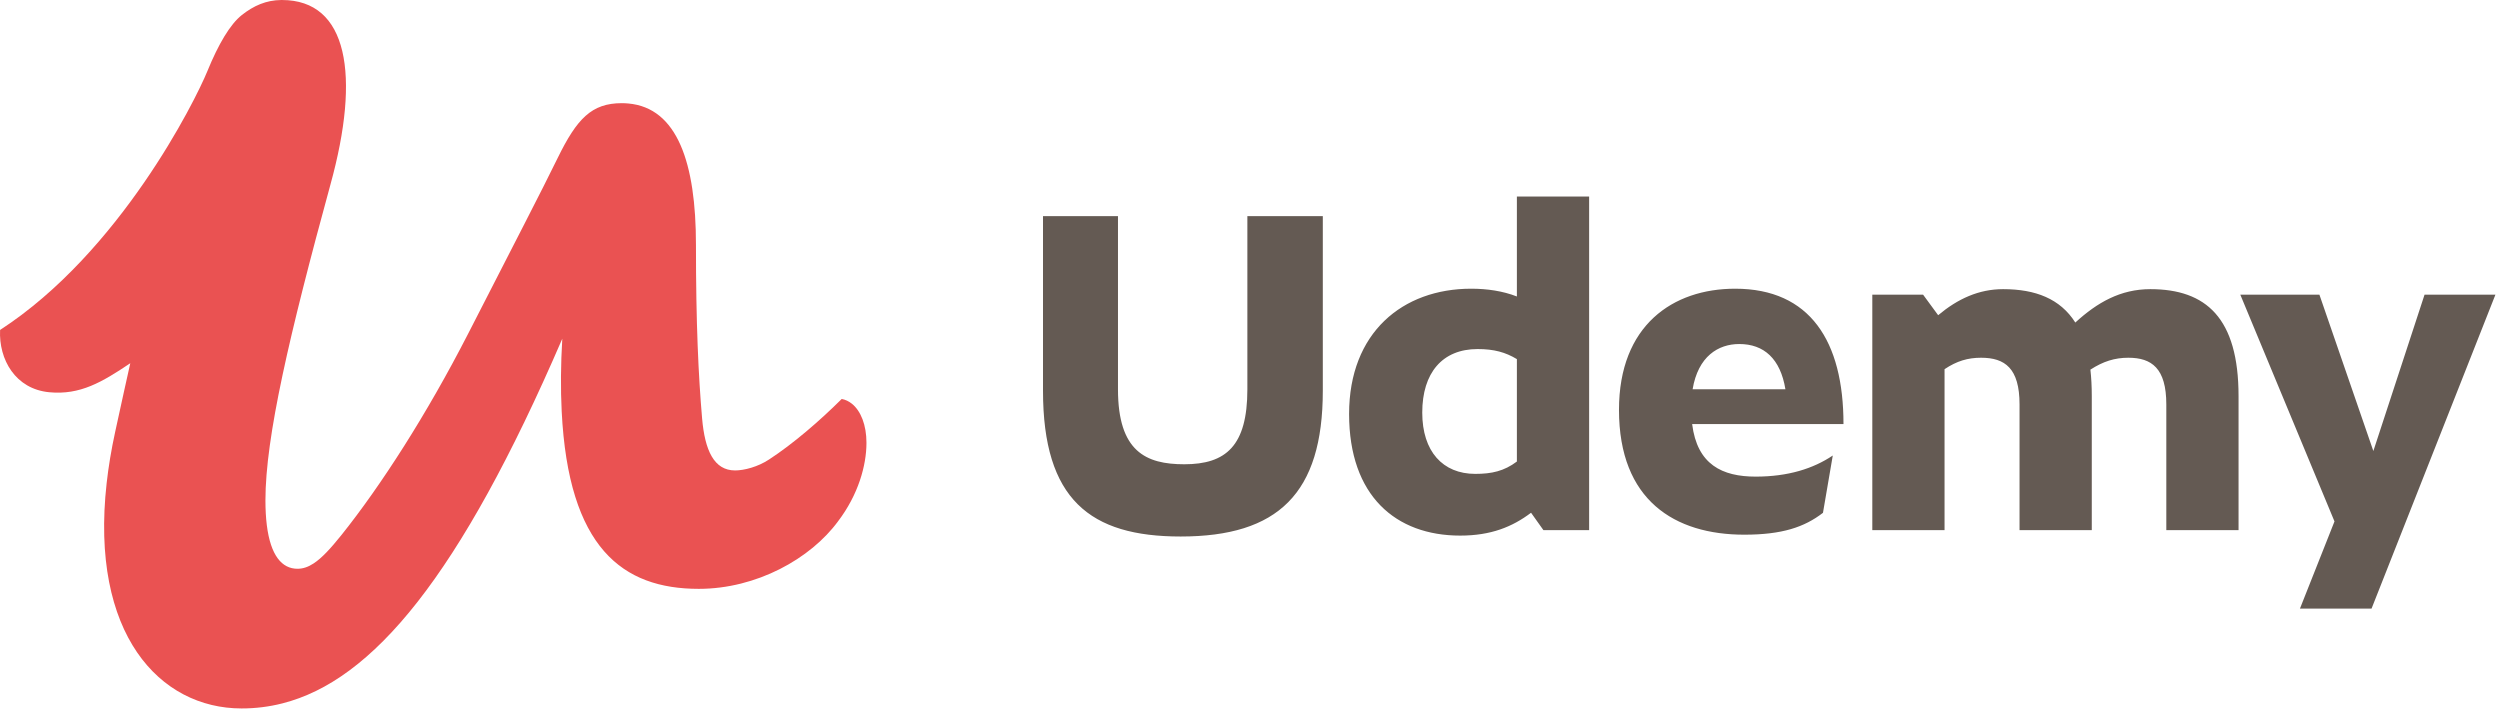
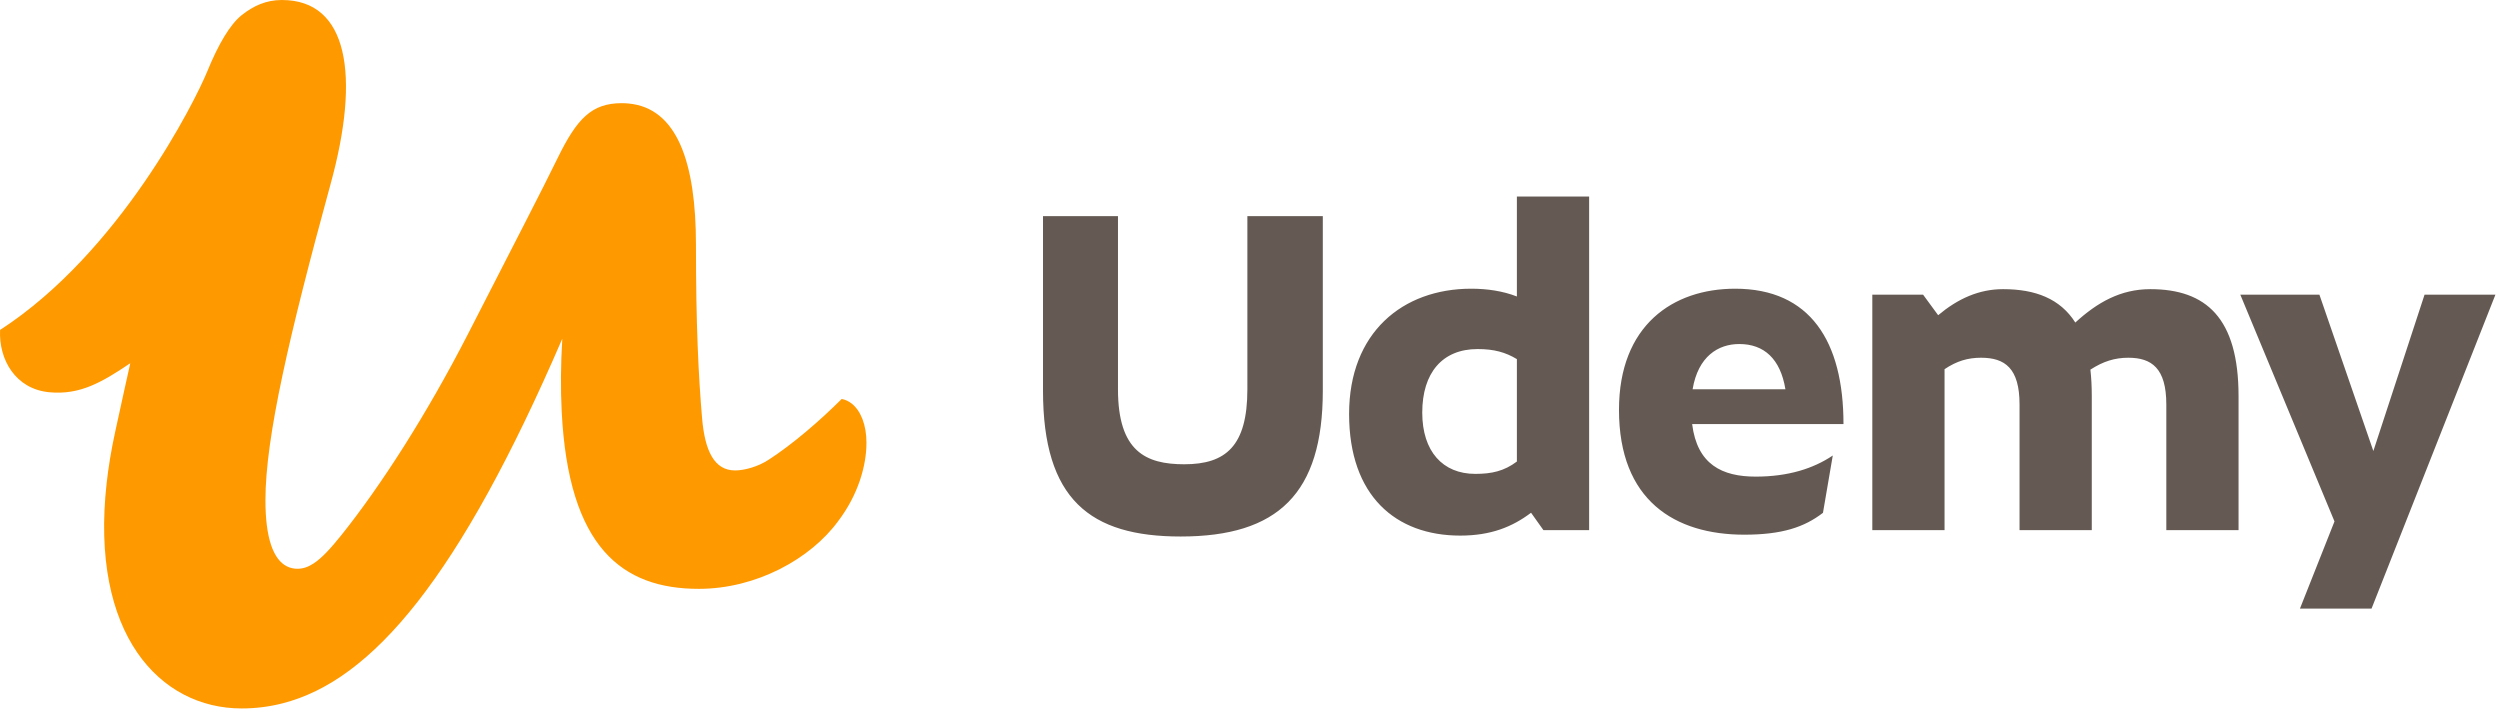
<svg xmlns="http://www.w3.org/2000/svg" width="576px" height="167px" viewBox="0 0 576 167" version="1.1">
  <g id="Page-1" stroke="none" stroke-width="1" fill="none" fill-rule="evenodd">
    <g id="logo-coral">
      <g id="Page-1">
        <path d="M529.907,140.222 L546.404,140.222 L574.948,67.886 L558.618,67.886 L546.82,103.913 L534.39,67.886 L516.164,67.886 L537.867,120.136 L529.907,140.222 Z M448.024,85.058 L448.024,122.137 L431.38,122.137 L431.38,67.886 L443.075,67.886 L446.551,72.625 C451.08,68.835 455.925,66.621 461.509,66.621 C468.989,66.621 474.676,68.835 478.153,74.314 C483.209,69.676 488.582,66.621 495.431,66.621 C508.281,66.621 515.762,73.259 515.762,91.273 L515.762,122.137 L499.118,122.137 L499.118,93.169 C499.118,84.847 495.745,82.423 490.372,82.423 C487.213,82.423 484.581,83.265 481.629,85.162 C481.842,87.058 481.946,89.059 481.946,91.273 L481.946,122.137 L465.302,122.137 L465.302,93.169 C465.302,84.847 461.93,82.423 456.453,82.423 C453.397,82.423 450.869,83.161 448.024,85.058 L448.024,85.058 Z M389.975,89.693 L411.361,89.693 C410.202,82.636 406.409,79.264 400.722,79.264 C395.873,79.264 391.241,82.109 389.975,89.693 L389.975,89.693 Z M401.88,123.191 C385.868,123.191 373.014,115.29 373.014,94.432 C373.014,74.943 385.447,66.517 399.773,66.517 C417.049,66.517 424.739,78.63 424.739,97.698 L389.869,97.698 C391.03,107.072 396.824,109.813 404.515,109.813 C411.952,109.813 417.77,107.978 422.272,104.949 L420.013,118.151 C415.717,121.471 410.559,123.191 401.88,123.191 L401.88,123.191 Z M339.905,109.182 C343.696,109.182 346.541,108.548 349.49,106.337 L349.49,82.74 C346.858,81.158 344.226,80.423 340.432,80.423 C332.321,80.423 327.686,85.9 327.686,95.063 C327.686,104.019 332.427,109.182 339.905,109.182 L339.905,109.182 Z M352.755,118.135 C348.437,121.401 343.488,123.402 336.428,123.402 C321.575,123.402 310.831,114.238 310.831,95.38 C310.831,76.629 323.157,66.517 338.957,66.517 C342.643,66.517 346.226,67.045 349.49,68.307 L349.49,45.281 L366.136,45.281 L366.136,122.137 L355.601,122.137 L352.755,118.135 Z M240.307,90.007 L240.307,49.801 L257.583,49.801 L257.583,89.693 C257.583,104.019 264.008,106.968 272.857,106.968 C282.445,106.968 287.394,102.754 287.394,89.693 L287.394,49.801 L304.776,49.801 L304.776,90.007 C304.776,113.711 294.454,123.612 272.016,123.612 C251.157,123.612 240.307,115.08 240.307,90.007 L240.307,90.007 Z" id="Fill-1" fill="#645A53" />
-         <path d="M196.279,93.022 C195.578,92.46 194.79,92.082 193.932,91.919 C188.865,96.97 182.683,102.29 177.192,105.865 C174.659,107.548 171.473,108.39 169.363,108.39 C164.507,108.39 162.397,103.76 161.763,96.4 C160.919,86.514 160.348,74.673 160.348,56.372 C160.348,37.602 156.089,24.842 144.741,23.841 C144.261,23.798 143.776,23.769 143.27,23.769 C136.304,23.769 132.926,27.344 128.494,36.39 C124.695,44.172 118.784,55.53 107.808,76.985 C98.309,95.497 87.755,111.904 78.676,123.263 C76.148,126.411 74.15,128.574 72.272,129.805 C71.017,130.631 69.813,131.044 68.545,131.044 C64.962,131.044 62.347,128.02 61.473,120.98 C61.265,119.307 61.156,117.407 61.156,115.268 C61.156,100.755 66.646,77.196 76.143,42.488 C83.109,17.248 80.155,0.002 64.954,0.002 C64.93,0.002 64.907,0.002 64.883,0.002 C64.851,0.002 64.819,0.002 64.784,0.002 L64.773,0.004 C61.332,0.044 58.479,1.291 55.729,3.454 C53.023,5.585 50.314,10.188 47.786,16.377 C44.935,23.348 27.604,58.112 0.019,76.021 C-0.306,82.83 3.549,89.636 11.36,90.374 C18.47,91.048 23.518,88.051 30.018,83.685 C29.53,85.856 29.08,87.886 28.67,89.743 C28.185,91.935 27.772,93.827 27.442,95.353 C26.946,97.625 26.632,99.088 26.538,99.493 C25.635,103.635 24.991,107.57 24.573,111.304 C20.683,146.071 36.797,163.226 55.668,163.226 C58.822,163.226 61.947,162.851 65.05,162.062 C85.842,156.79 105.859,132.94 129.551,78.038 C129.192,84.01 129.154,89.588 129.413,94.764 C130.974,126.23 143.419,135.671 161.004,135.671 C174.302,135.671 186.756,128.732 193.088,120.106 C197.733,114.006 199.633,107.274 199.633,102.015 C199.633,97.934 198.338,94.676 196.279,93.022" id="Fill-4" fill="#EA5252" />
+         <path d="M196.279,93.022 C195.578,92.46 194.79,92.082 193.932,91.919 C188.865,96.97 182.683,102.29 177.192,105.865 C174.659,107.548 171.473,108.39 169.363,108.39 C164.507,108.39 162.397,103.76 161.763,96.4 C160.919,86.514 160.348,74.673 160.348,56.372 C160.348,37.602 156.089,24.842 144.741,23.841 C144.261,23.798 143.776,23.769 143.27,23.769 C136.304,23.769 132.926,27.344 128.494,36.39 C124.695,44.172 118.784,55.53 107.808,76.985 C98.309,95.497 87.755,111.904 78.676,123.263 C76.148,126.411 74.15,128.574 72.272,129.805 C71.017,130.631 69.813,131.044 68.545,131.044 C64.962,131.044 62.347,128.02 61.473,120.98 C61.265,119.307 61.156,117.407 61.156,115.268 C61.156,100.755 66.646,77.196 76.143,42.488 C83.109,17.248 80.155,0.002 64.954,0.002 C64.93,0.002 64.907,0.002 64.883,0.002 C64.851,0.002 64.819,0.002 64.784,0.002 L64.773,0.004 C61.332,0.044 58.479,1.291 55.729,3.454 C53.023,5.585 50.314,10.188 47.786,16.377 C44.935,23.348 27.604,58.112 0.019,76.021 C-0.306,82.83 3.549,89.636 11.36,90.374 C18.47,91.048 23.518,88.051 30.018,83.685 C29.53,85.856 29.08,87.886 28.67,89.743 C28.185,91.935 27.772,93.827 27.442,95.353 C26.946,97.625 26.632,99.088 26.538,99.493 C25.635,103.635 24.991,107.57 24.573,111.304 C20.683,146.071 36.797,163.226 55.668,163.226 C58.822,163.226 61.947,162.851 65.05,162.062 C85.842,156.79 105.859,132.94 129.551,78.038 C129.192,84.01 129.154,89.588 129.413,94.764 C130.974,126.23 143.419,135.671 161.004,135.671 C174.302,135.671 186.756,128.732 193.088,120.106 C197.733,114.006 199.633,107.274 199.633,102.015 C199.633,97.934 198.338,94.676 196.279,93.022" id="Fill-4" fill="#ff9900" />
      </g>
    </g>
  </g>
</svg>
